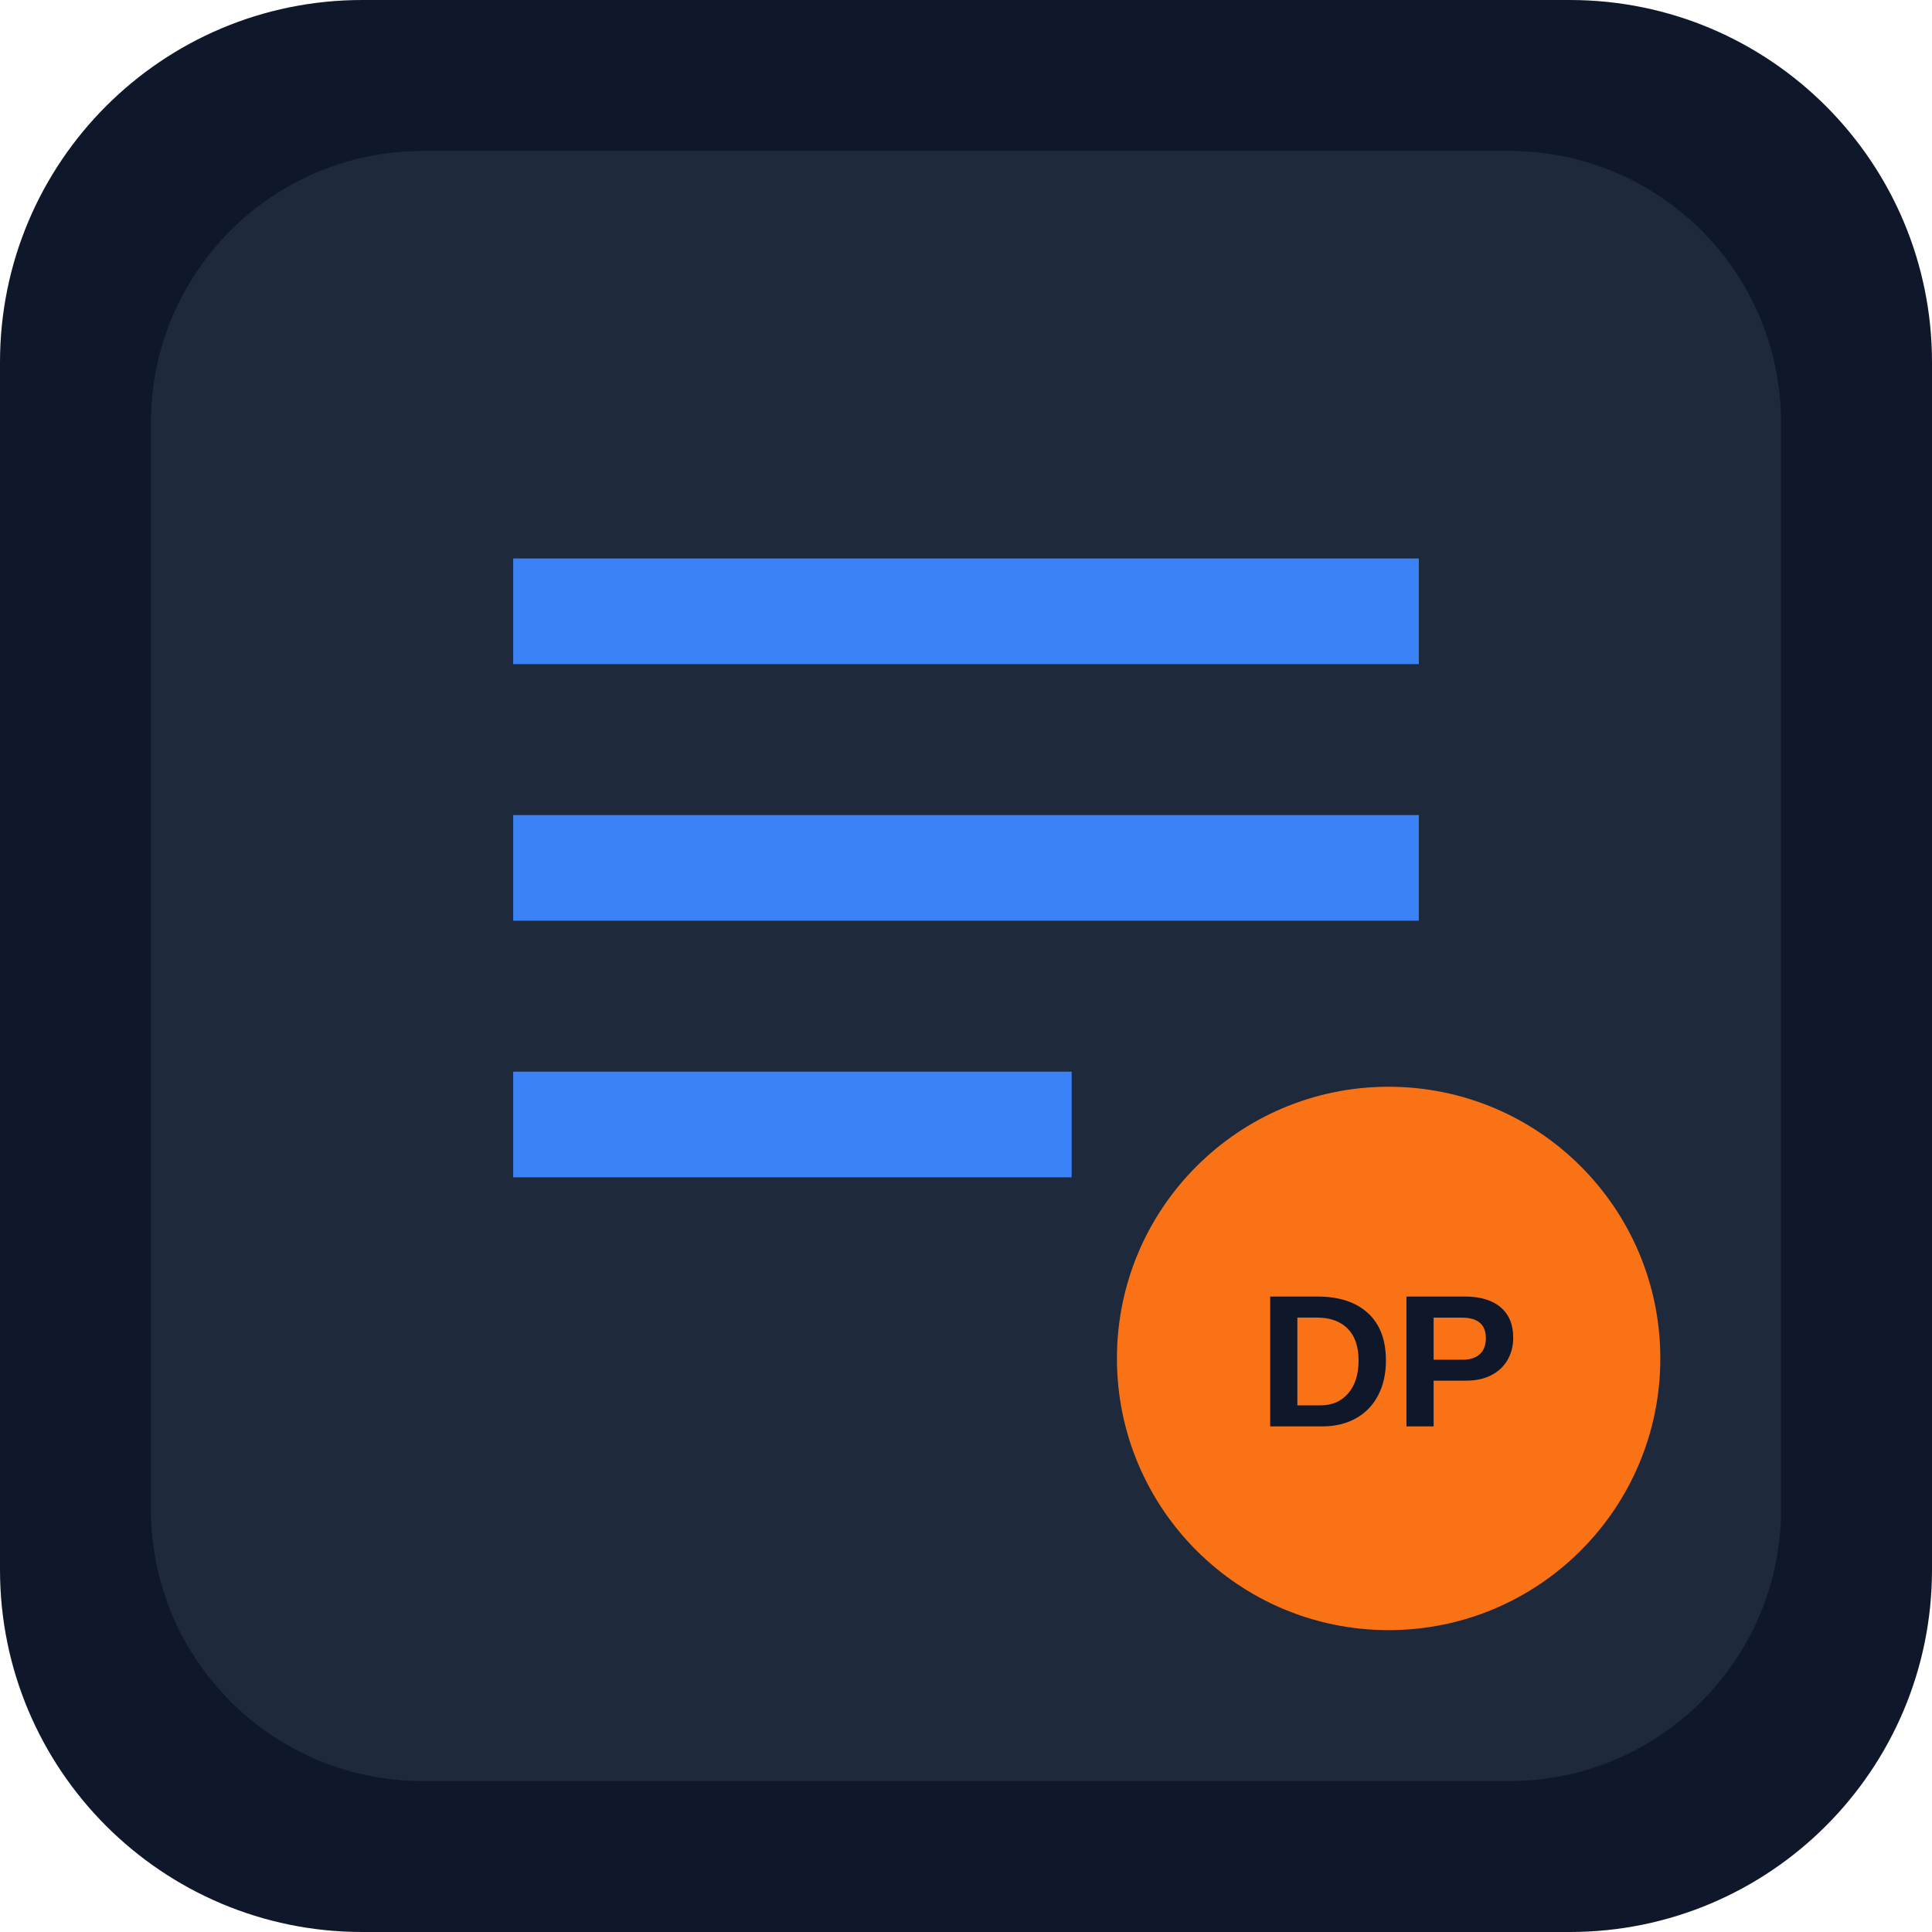
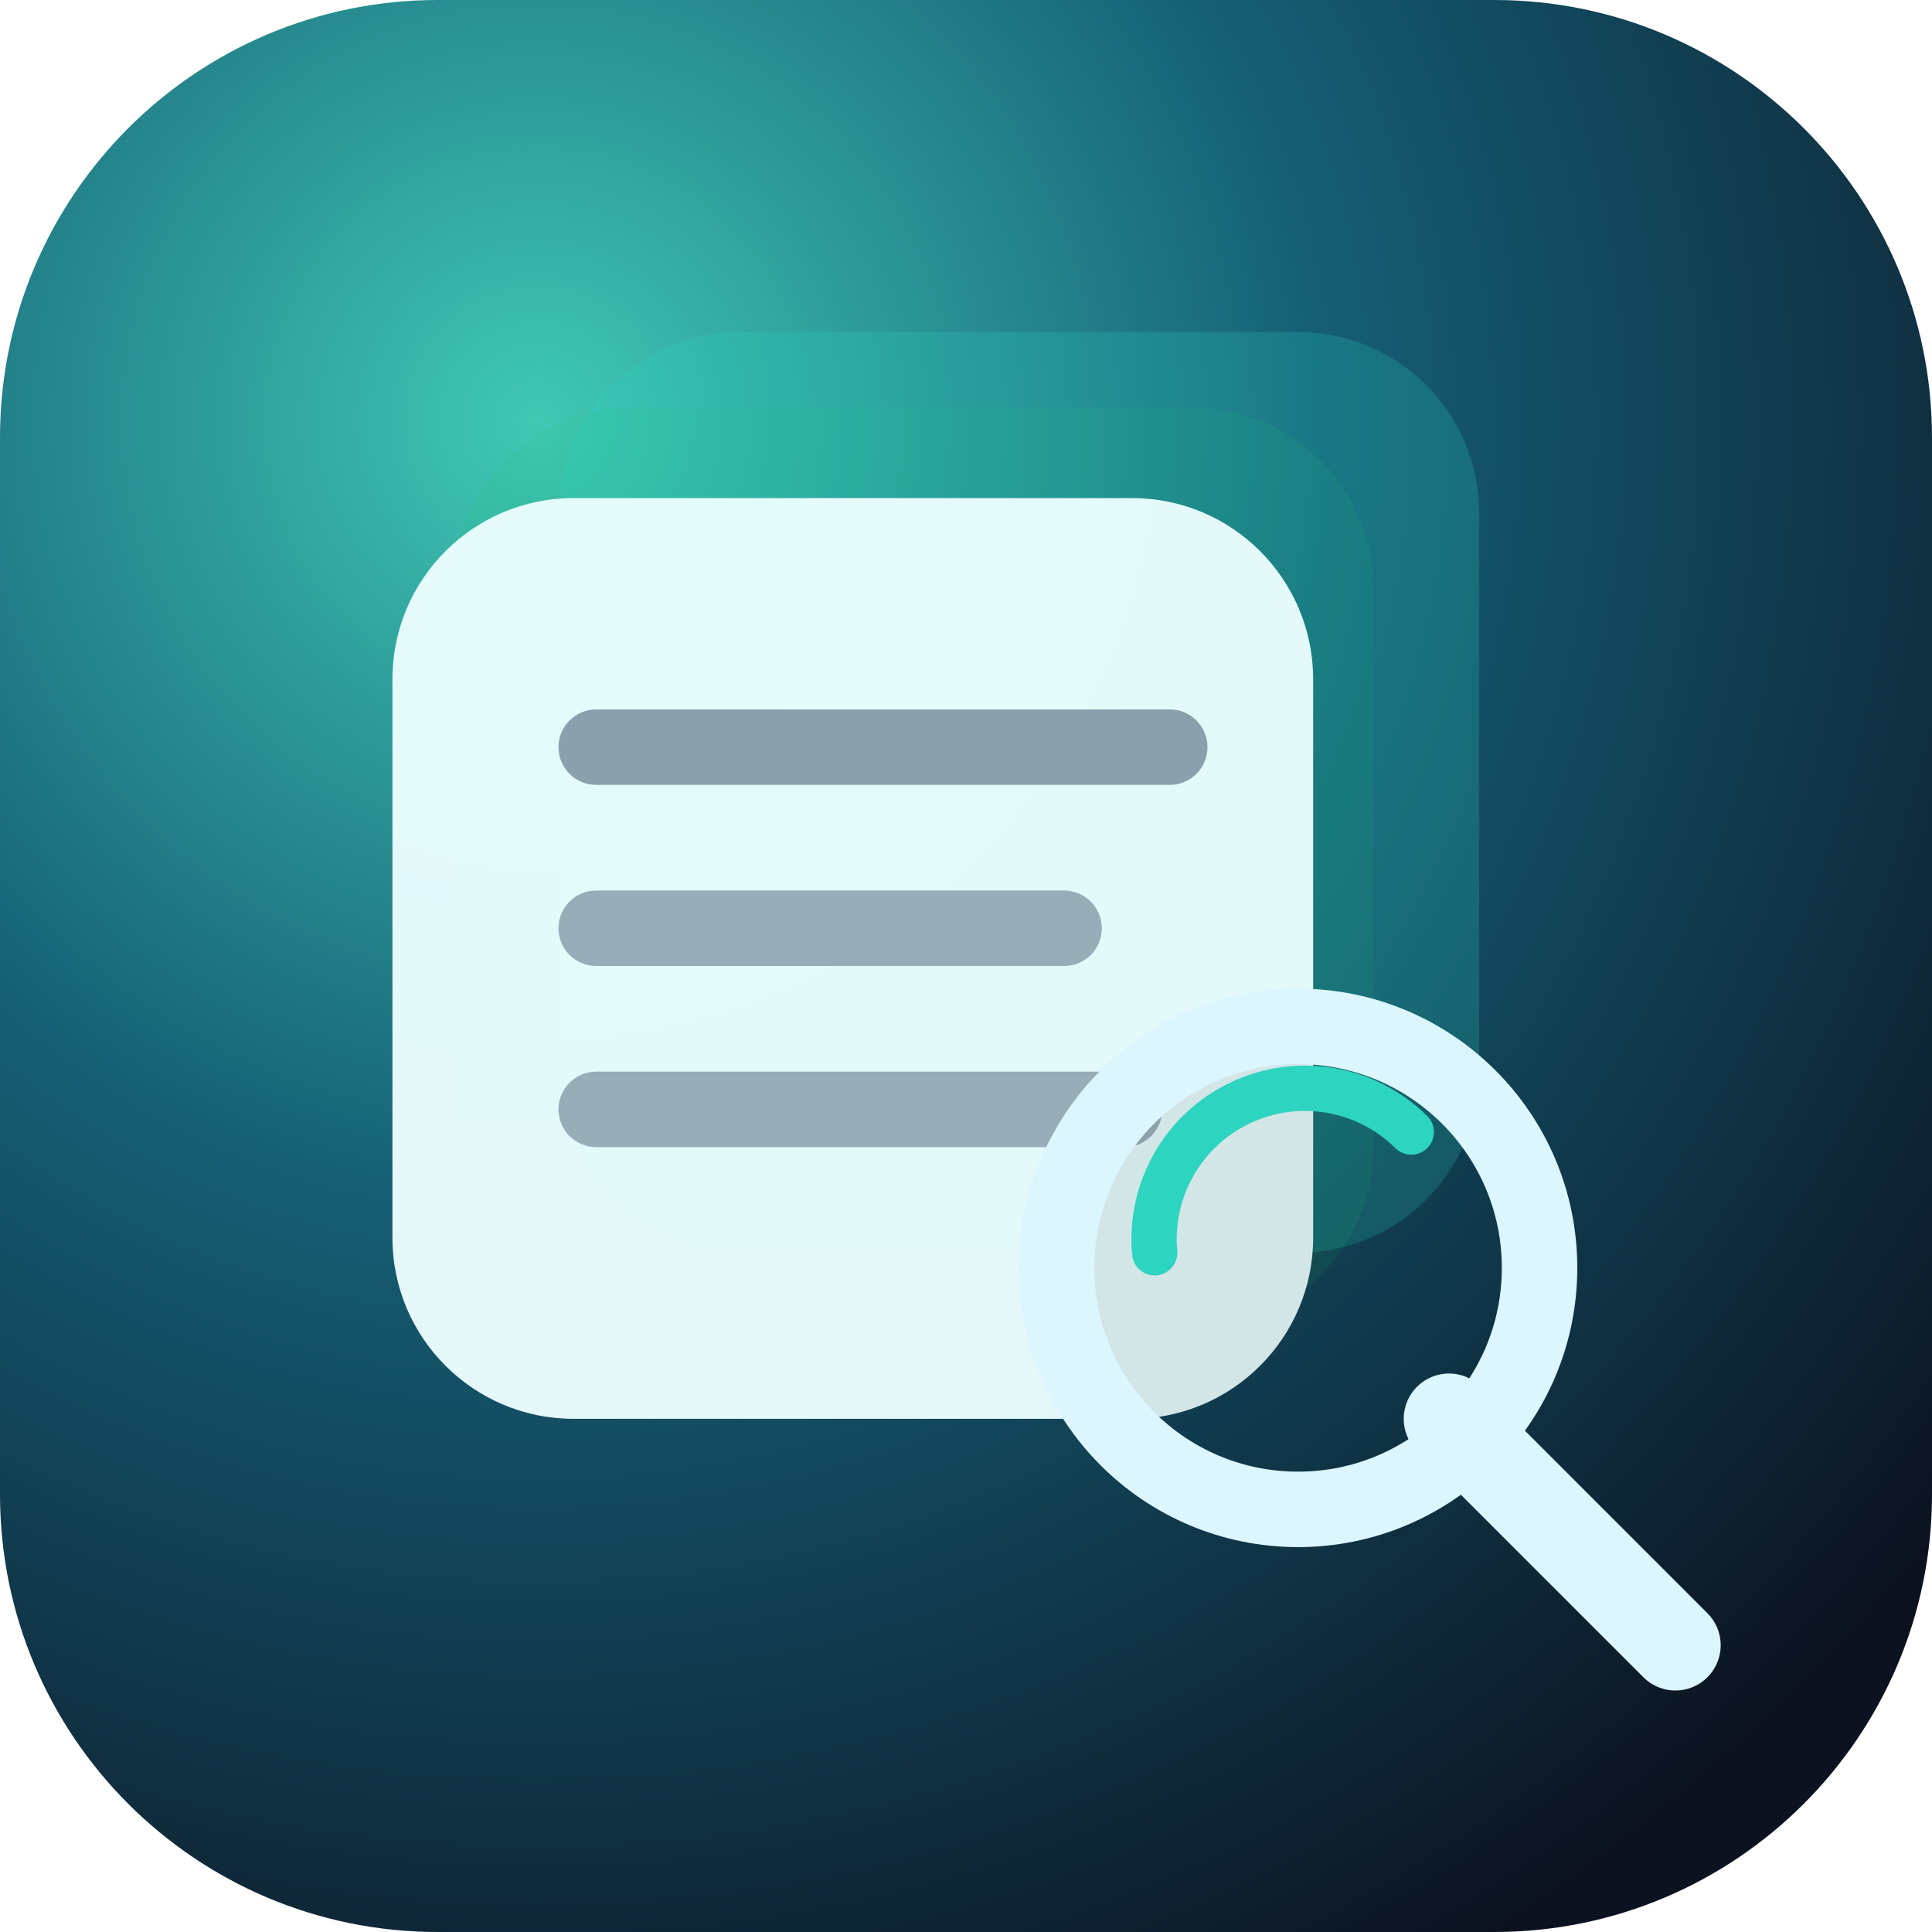
- <svg xmlns="http://www.w3.org/2000/svg" width="512" height="512" viewBox="0 0 512 512">
-   <rect width="512" height="512" rx="96" fill="#0f172a" />
-   <rect x="40" y="40" width="432" height="432" rx="72" fill="#1e293b" />
-   <path d="M136 148h240v28H136zm0 68h240v28H136zm0 68h148v28H136z" fill="#3b82f6" />
-   <circle cx="368" cy="360" r="72" fill="#f97316" />
-   <text x="368" y="378" text-anchor="middle" font-size="50" font-family="Arial, sans-serif" font-weight="700" fill="#0f172a">DP</text>
+ <svg xmlns="http://www.w3.org/2000/svg" viewBox="0 0 256 256">
+   <defs>
+     <radialGradient id="g" cx="28%" cy="22%" r="92%">
+       <stop offset="0%" stop-color="#40c9b4" />
+       <stop offset="44%" stop-color="#155e75" />
+       <stop offset="100%" stop-color="#0c1220" />
+     </radialGradient>
+   </defs>
+   <rect width="256" height="256" rx="58" fill="url(#g)" />
+   <rect x="60" y="54" width="122" height="122" rx="24" fill="rgba(34,197,94,0.10)" />
+   <rect x="74" y="44" width="122" height="122" rx="24" fill="rgba(45,212,191,0.22)" />
+   <rect x="52" y="66" width="122" height="122" rx="24" fill="rgba(236,254,255,0.96)" />
+   <rect x="74" y="94" width="86" height="10" rx="5" fill="#8aa1ad" />
+   <rect x="74" y="118" width="72" height="10" rx="5" fill="#8aa1ad" opacity="0.85" />
+   <rect x="74" y="142" width="80" height="10" rx="5" fill="#8aa1ad" opacity="0.85" />
+   <circle cx="172" cy="168" r="32" fill="rgba(10,20,35,0.08)" stroke="#dbf6ff" stroke-width="10" />
+   <path d="M192 188 L222 218" stroke="#dbf6ff" stroke-width="12" stroke-linecap="round" />
+   <path d="M153 166 A20 20 0 0 1 187 150" stroke="#2dd4bf" stroke-width="6" fill="none" stroke-linecap="round" />
</svg>
